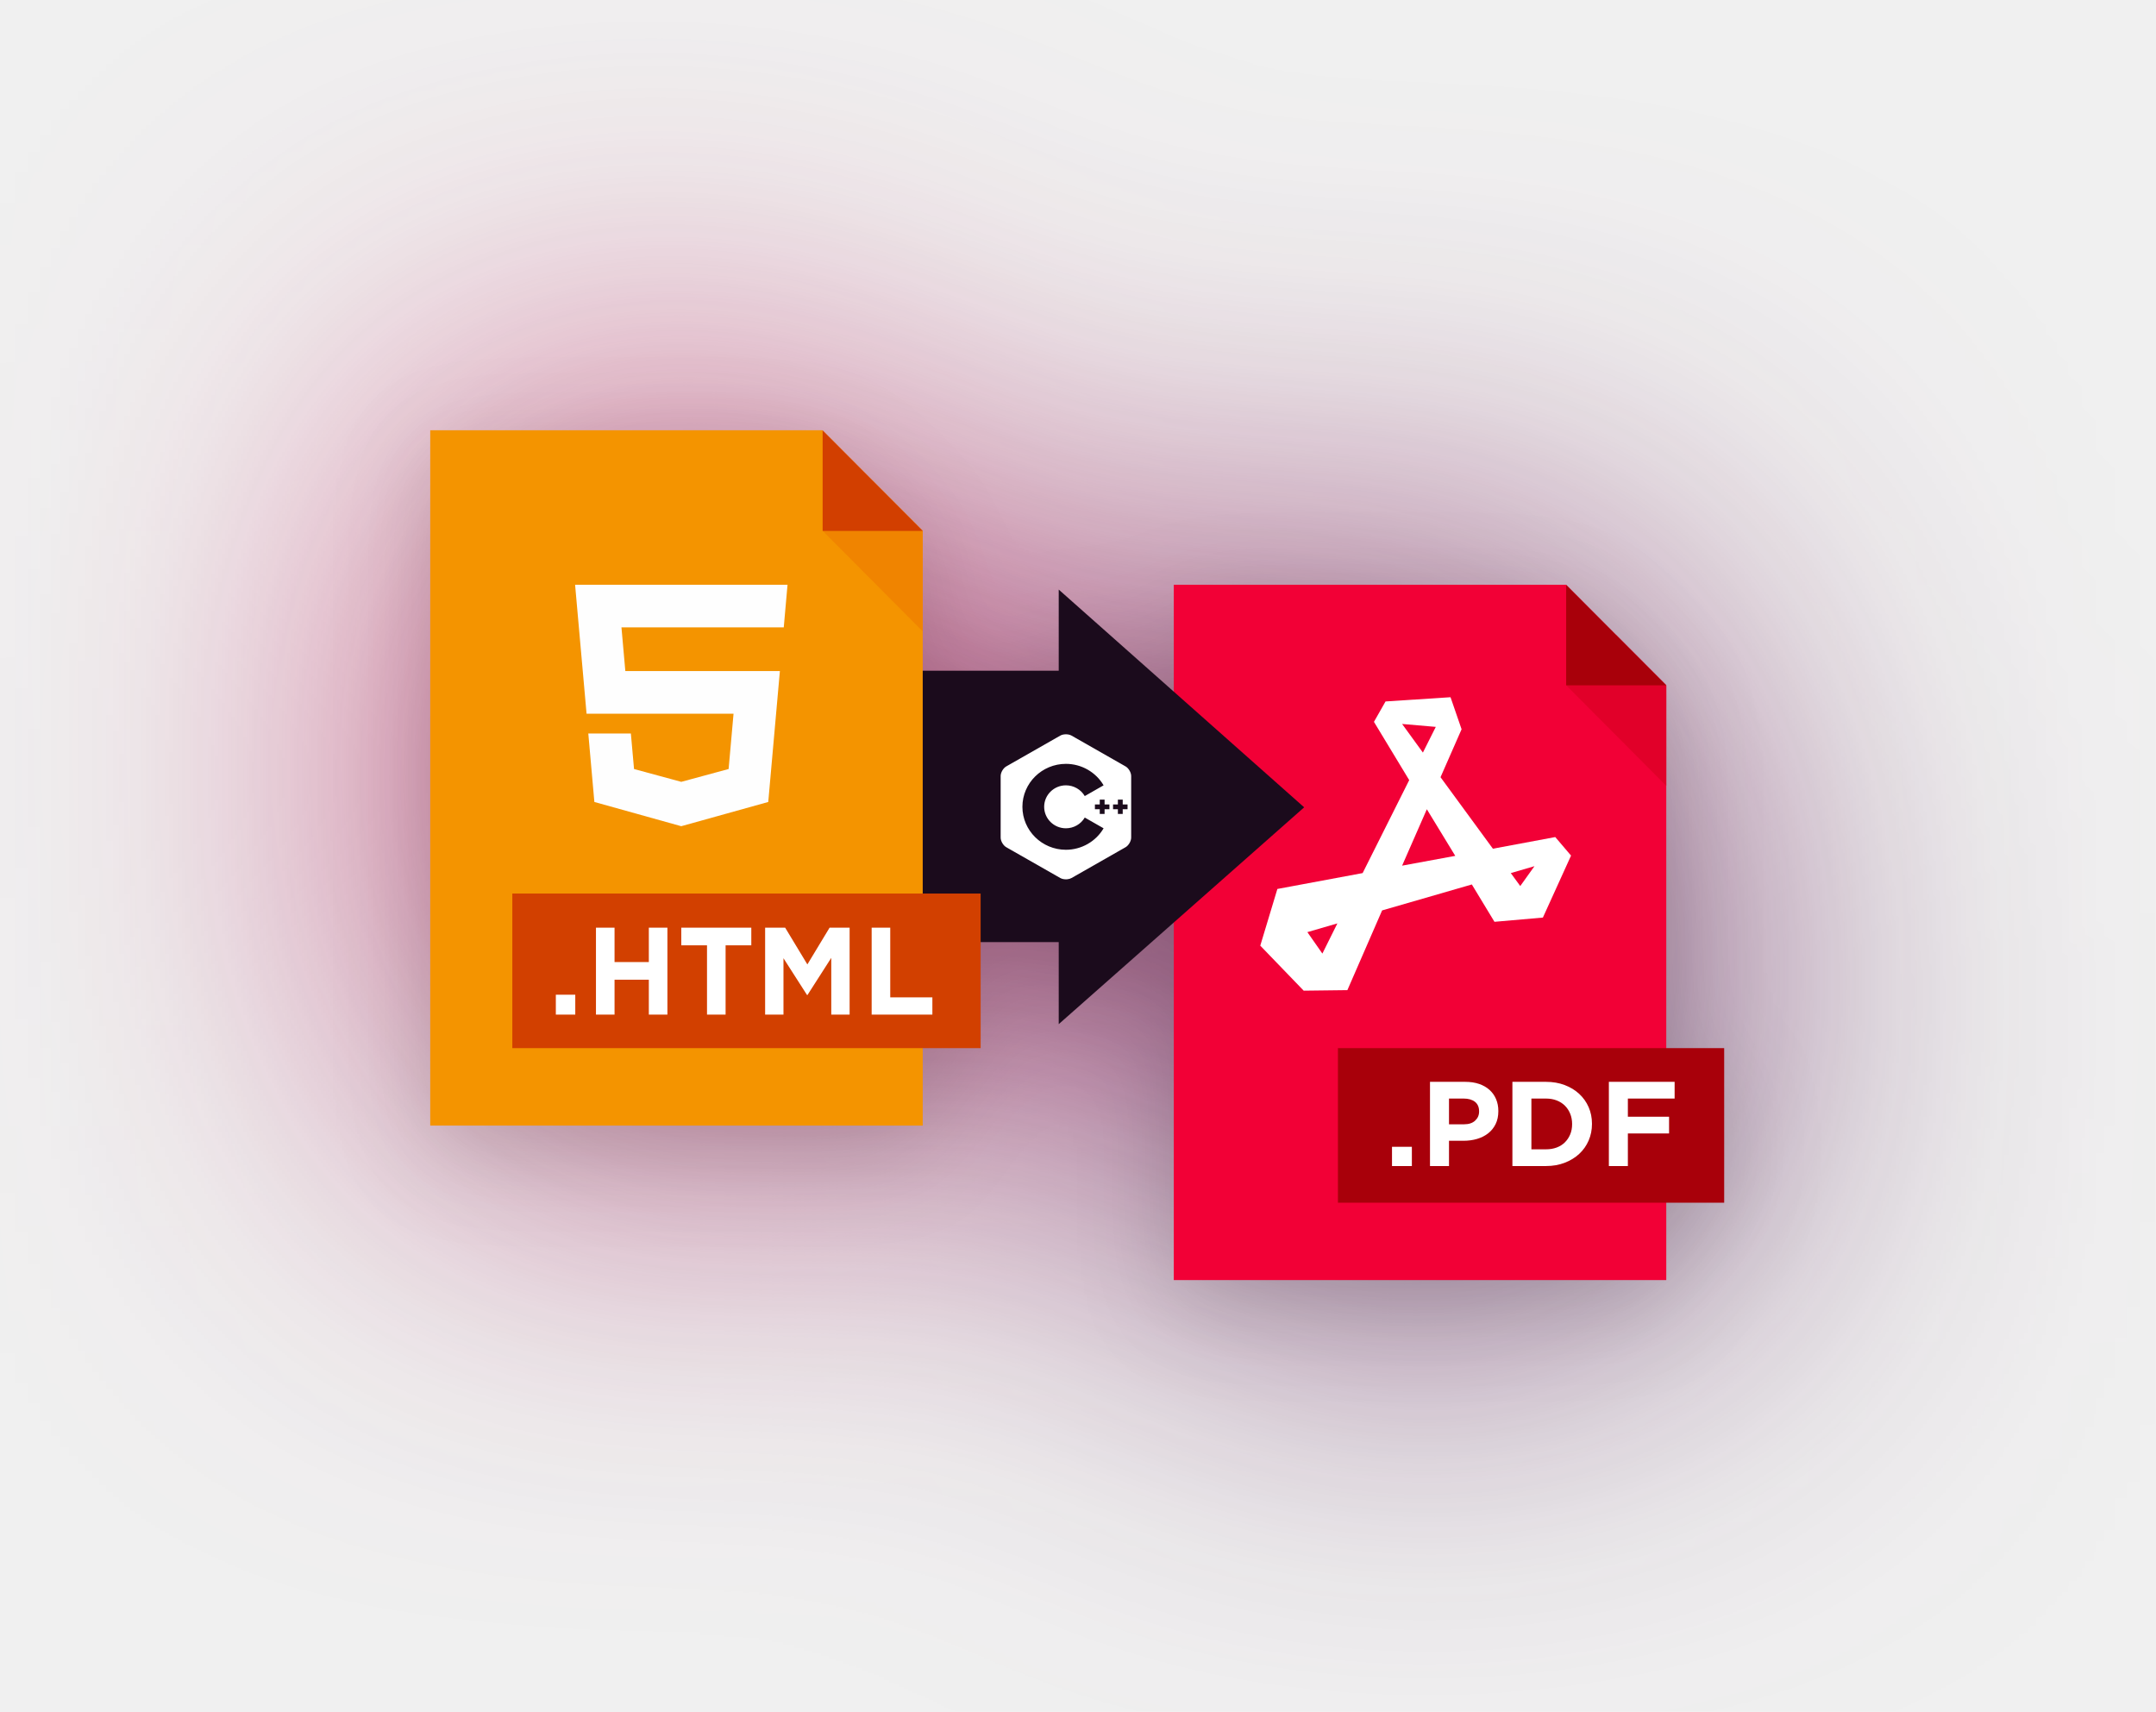
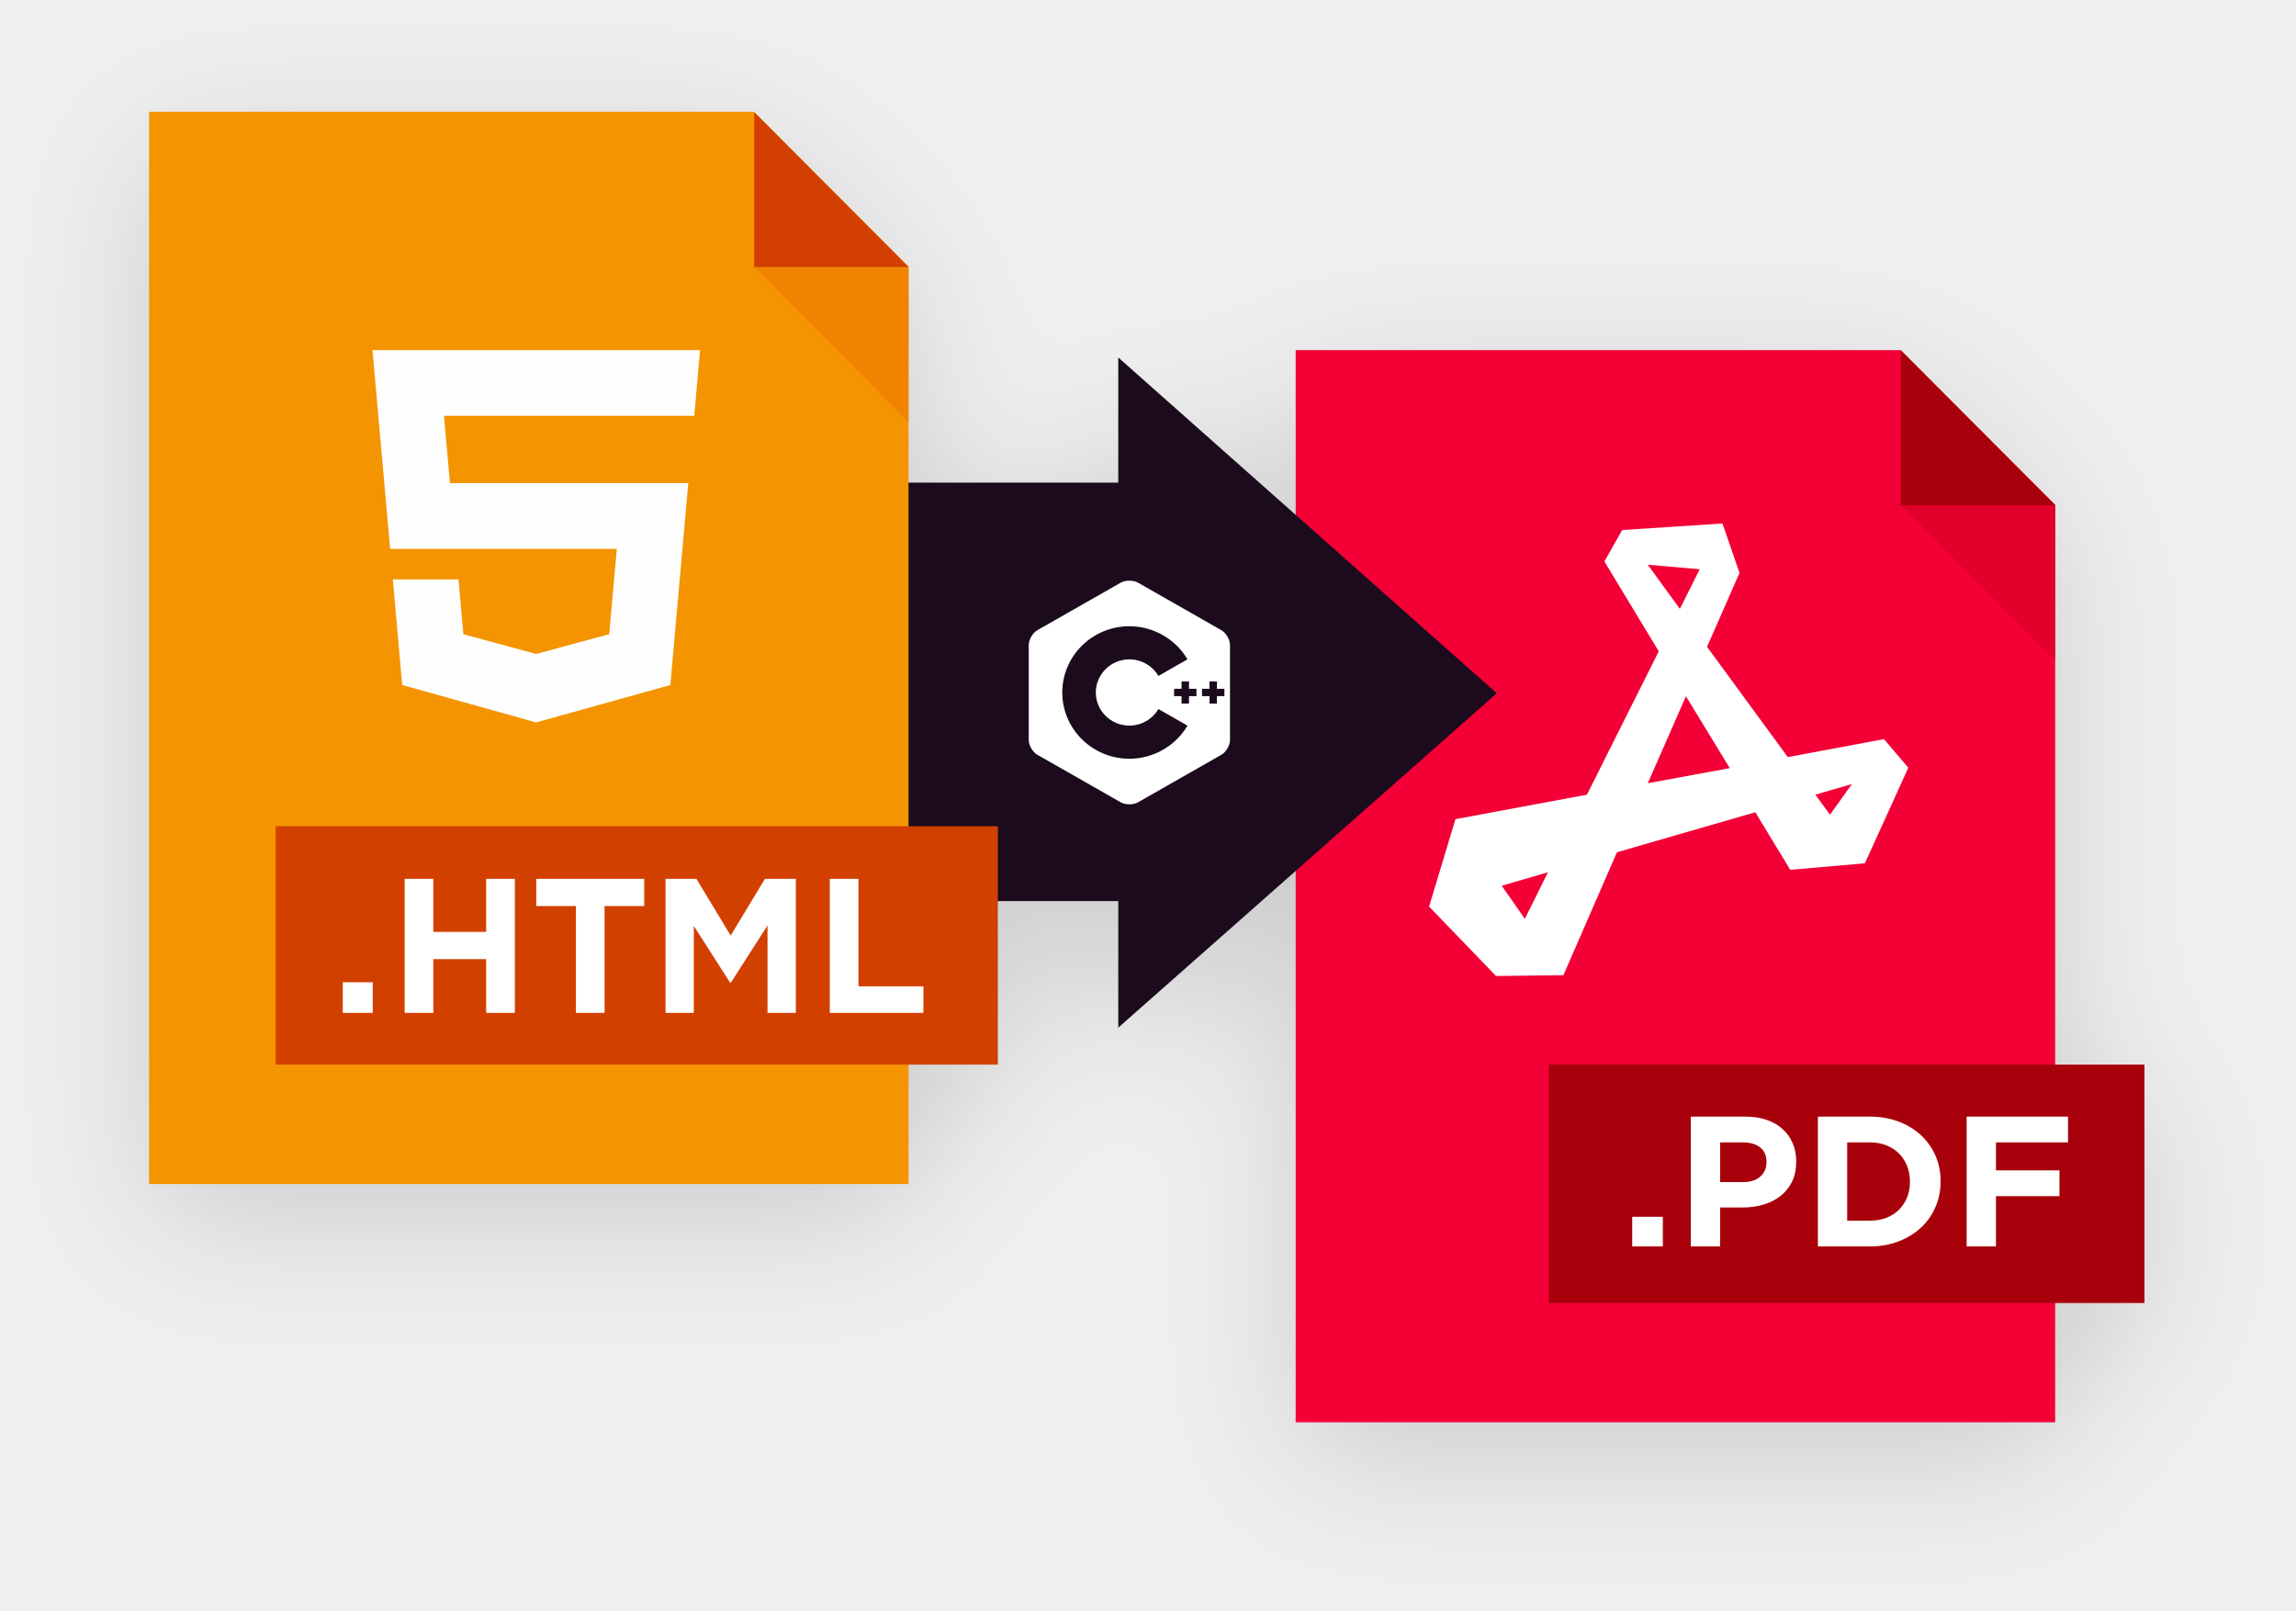
- <svg xmlns="http://www.w3.org/2000/svg" width="446" height="354" viewBox="0 0 446 354" fill="none">
-   <g opacity="0.8" filter="url(#filter0_f_1_2761)">
-     <path d="M89 232.822H190.879V216.803H202.86V194.876H216.013V211.849L242.811 188.177V264.783H344.69V248.779H356.668V216.803H344.69V141.758L323.955 120.961H242.811V145.732L216.013 121.96V138.744H190.879V109.797L170.144 89H89V232.822Z" fill="url(#paint0_linear_1_2761)" />
-   </g>
-   <g filter="url(#filter1_d_1_2761)">
-     <path fill-rule="evenodd" clip-rule="evenodd" d="M242.813 264.783H344.692V141.758L323.957 120.961H242.813V264.783Z" fill="#F20036" />
-     <path fill-rule="evenodd" clip-rule="evenodd" d="M323.986 141.744L334.312 131.372L344.691 141.744V162.544L323.986 141.744Z" fill="#E10029" />
-     <path fill-rule="evenodd" clip-rule="evenodd" d="M344.691 141.762H323.985V120.978L344.691 141.762Z" fill="#A8000A" />
-     <path fill-rule="evenodd" clip-rule="evenodd" d="M321.728 173.144L308.826 175.553L297.994 160.763L302.349 150.847L300.063 144.218L286.617 145.095L284.222 149.313L291.516 161.366L281.881 180.595L264.244 183.881L260.706 195.605L269.688 204.918L278.724 204.809L285.91 188.318L304.472 182.95L309.153 190.674L319.169 189.798L324.994 176.978L321.728 173.144ZM290.046 149.751L297.014 150.354L294.347 155.668L290.046 149.751ZM273.553 197.247L270.45 192.811L276.656 191.002L273.553 197.247ZM290.046 179.059L295.163 167.392L301.042 177.033L290.046 179.059ZM312.528 180.595L317.427 179.169L314.488 183.279L312.528 180.595Z" fill="white" />
-     <path fill-rule="evenodd" clip-rule="evenodd" d="M276.771 216.803H356.671V248.779H276.771V216.803Z" fill="#A8000A" />
-     <path fill-rule="evenodd" clip-rule="evenodd" d="M287.956 237.212V241.192H292.065V237.212H287.956ZM307.848 234.426C308.503 233.911 309.017 233.272 309.392 232.509C309.766 231.747 309.953 230.86 309.953 229.848V229.798C309.953 228.902 309.796 228.085 309.481 227.347C309.166 226.61 308.716 225.975 308.129 225.444C307.542 224.913 306.827 224.503 305.985 224.213C305.143 223.923 304.186 223.777 303.114 223.777H295.816V241.192H299.746V235.968H302.732C303.735 235.968 304.675 235.84 305.551 235.582C306.427 235.324 307.193 234.939 307.848 234.426ZM305.117 227.907C305.687 228.355 305.972 229.011 305.972 229.873V229.922C305.972 230.669 305.7 231.295 305.156 231.8C304.611 232.306 303.846 232.559 302.859 232.559H299.746V227.235H302.783C303.769 227.235 304.547 227.459 305.117 227.907ZM326.681 238.68C327.523 237.9 328.174 236.98 328.633 235.918C329.092 234.857 329.322 233.713 329.322 232.485V232.435C329.322 231.208 329.092 230.067 328.633 229.014C328.174 227.96 327.523 227.045 326.681 226.265C325.839 225.486 324.835 224.876 323.67 224.437C322.504 223.997 321.224 223.777 319.829 223.777H312.863V241.192H319.829C321.224 241.192 322.504 240.968 323.67 240.52C324.835 240.073 325.839 239.459 326.681 238.68ZM324.818 230.371C325.082 231.016 325.214 231.722 325.214 232.485V232.534C325.214 233.314 325.082 234.019 324.818 234.65C324.554 235.28 324.189 235.828 323.721 236.291C323.253 236.756 322.687 237.112 322.024 237.361C321.36 237.609 320.629 237.734 319.829 237.734H316.792V227.235H319.829C320.629 227.235 321.36 227.364 322.024 227.621C322.687 227.878 323.253 228.239 323.721 228.703C324.189 229.168 324.554 229.724 324.818 230.371ZM336.748 230.992V227.235H346.42V223.777H332.818V241.192H336.748V234.45H345.271V230.992H336.748Z" fill="white" />
-     <path fill-rule="evenodd" clip-rule="evenodd" d="M219.013 121.953V138.737H159.92V194.869H219.013V211.842L269.785 166.992L219.013 121.953Z" fill="#1B0B1C" />
-     <path fill-rule="evenodd" clip-rule="evenodd" d="M234 160.524C234 159.791 233.474 158.892 232.831 158.525L221.669 152.162C221.026 151.796 219.974 151.796 219.331 152.162L208.169 158.525C207.526 158.892 207 159.791 207 160.524V173.25C207 173.617 207.131 174.025 207.343 174.387C207.555 174.75 207.847 175.066 208.169 175.25L219.331 181.612C219.662 181.801 220.102 181.893 220.539 181.887C220.632 181.886 220.725 181.88 220.816 181.87C221.129 181.836 221.428 181.75 221.669 181.612L232.831 175.25C233.152 175.066 233.445 174.75 233.656 174.387C233.868 174.025 234 173.617 234 173.25V160.524ZM220.5 175.774C215.537 175.774 211.5 171.787 211.5 166.887C211.5 161.987 215.537 158.001 220.5 158.001C223.702 158.001 226.689 159.703 228.294 162.441L224.399 164.667C223.596 163.296 222.101 162.444 220.5 162.444C218.019 162.444 216 164.437 216 166.887C216 169.337 218.019 171.331 220.5 171.331C222.102 171.331 223.596 170.479 224.399 169.108L228.294 171.333C226.689 174.072 223.702 175.774 220.5 175.774ZM229.5 166.394H228.5V165.406H227.5V166.394H226.5V167.381H227.5V168.368H228.5V167.381H229.5V166.394ZM233.25 166.394H232.25V165.406H231.25V166.394H230.25V167.381H231.25V168.368H232.25V167.381H233.25V166.394Z" fill="white" />
-     <path fill-rule="evenodd" clip-rule="evenodd" d="M89 232.822H190.879V109.797L170.144 89H89V232.822Z" fill="#F49400" />
-     <path fill-rule="evenodd" clip-rule="evenodd" d="M170.174 109.801L180.499 99.427L190.879 109.801V130.6L170.174 109.801Z" fill="#F08400" />
-     <path fill-rule="evenodd" clip-rule="evenodd" d="M190.878 109.818H170.173V89.035L190.878 109.818Z" fill="#D23F00" />
-     <path fill-rule="evenodd" clip-rule="evenodd" d="M105.982 184.828H202.86V216.804H105.982V184.828Z" fill="#D24000" />
-     <path fill-rule="evenodd" clip-rule="evenodd" d="M162.132 129.773H140.942H128.558L129.359 138.806H140.942H161.331L158.924 165.886L140.942 170.894L140.927 170.9L122.954 165.886L121.698 151.722H130.504L131.16 159.072L140.932 161.723L140.942 161.718L150.724 159.067L151.744 147.628H140.942H121.338L118.966 120.961H140.942H162.912L162.132 129.773Z" fill="#FEFEFE" />
-     <path fill-rule="evenodd" clip-rule="evenodd" d="M134.22 209.867V202.65H127.128V209.867H123.283V191.889H127.128V199.003H134.22V191.889H138.065V209.867H134.22ZM114.983 209.867V205.758H119.003V209.867H114.983ZM150.1 209.867V195.535H155.418V191.889H140.936V195.535H146.255V209.867H150.1ZM171.96 209.867V198.13L167.041 205.809H166.942L162.073 198.207V209.867H158.277V191.889H162.422L167.016 199.491L171.611 191.889H175.756V209.867H171.96ZM180.315 191.889V209.867H192.875V206.297H184.16V191.889H180.315Z" fill="white" />
+ <svg xmlns="http://www.w3.org/2000/svg" width="308" height="216" viewBox="0 0 308 216" fill="none">
+   <g filter="url(#filter0_d_1_2763)">
+     <path fill-rule="evenodd" clip-rule="evenodd" d="M173.812 190.783H275.692V67.757L254.956 46.961H173.812V190.783Z" fill="#F20036" />
+     <path fill-rule="evenodd" clip-rule="evenodd" d="M254.986 67.744L265.312 57.371L275.691 67.744V88.544L254.986 67.744Z" fill="#E10029" />
+     <path fill-rule="evenodd" clip-rule="evenodd" d="M275.691 67.761H254.985V46.978L275.691 67.761Z" fill="#A8000A" />
+     <path fill-rule="evenodd" clip-rule="evenodd" d="M252.728 99.144L239.826 101.553L228.994 86.762L233.349 76.847L231.063 70.218L217.617 71.095L215.222 75.312L222.516 87.366L212.881 106.594L195.244 109.881L191.706 121.605L200.688 130.918L209.724 130.808L216.91 114.318L235.472 108.95L240.153 116.674L250.169 115.797L255.994 102.978L252.728 99.144ZM221.046 75.751L228.014 76.354L225.347 81.668L221.046 75.751ZM204.553 123.247L201.45 118.81L207.656 117.002L204.553 123.247ZM221.046 105.059L226.163 93.391L232.042 103.033L221.046 105.059ZM243.528 106.594L248.427 105.169L245.488 109.279L243.528 106.594Z" fill="white" />
+     <path fill-rule="evenodd" clip-rule="evenodd" d="M207.771 142.803H287.671V174.779H207.771V142.803Z" fill="#A8000A" />
+     <path fill-rule="evenodd" clip-rule="evenodd" d="M218.956 163.212V167.191H223.065V163.212H218.956ZM238.848 160.426C239.503 159.911 240.017 159.272 240.392 158.509C240.766 157.747 240.953 156.859 240.953 155.848V155.798C240.953 154.902 240.796 154.085 240.481 153.347C240.166 152.61 239.716 151.974 239.129 151.444C238.542 150.913 237.827 150.503 236.985 150.213C236.143 149.923 235.186 149.777 234.114 149.777H226.816V167.191H230.746V161.967H233.732C234.735 161.967 235.675 161.84 236.551 161.582C237.427 161.324 238.193 160.939 238.848 160.426ZM236.117 153.907C236.687 154.354 236.972 155.01 236.972 155.872V155.922C236.972 156.669 236.7 157.294 236.156 157.8C235.611 158.306 234.846 158.559 233.859 158.559H230.746V153.235H233.783C234.769 153.235 235.547 153.459 236.117 153.907ZM257.681 164.68C258.523 163.9 259.174 162.98 259.633 161.918C260.092 160.857 260.322 159.712 260.322 158.484V158.435C260.322 157.207 260.092 156.067 259.633 155.014C259.174 153.96 258.523 153.045 257.681 152.265C256.839 151.486 255.835 150.876 254.67 150.436C253.504 149.997 252.224 149.777 250.829 149.777H243.863V167.191H250.829C252.224 167.191 253.504 166.968 254.67 166.52C255.835 166.073 256.839 165.459 257.681 164.68ZM255.818 156.371C256.082 157.016 256.214 157.722 256.214 158.484V158.534C256.214 159.314 256.082 160.019 255.818 160.649C255.554 161.279 255.189 161.828 254.721 162.291C254.253 162.756 253.687 163.112 253.024 163.36C252.36 163.609 251.629 163.734 250.829 163.734H247.792V153.235H250.829C251.629 153.235 252.36 153.364 253.024 153.62C253.687 153.878 254.253 154.239 254.721 154.703C255.189 155.167 255.554 155.724 255.818 156.371ZM267.748 156.992V153.235H277.42V149.777H263.818V167.191H267.748V160.45H276.271V156.992H267.748Z" fill="white" />
+     <path fill-rule="evenodd" clip-rule="evenodd" d="M150.013 47.953V64.737H90.92V120.868H150.013V137.842L200.785 92.992L150.013 47.953Z" fill="#1B0B1C" />
+     <path fill-rule="evenodd" clip-rule="evenodd" d="M165 86.524C165 85.791 164.474 84.891 163.831 84.525L152.669 78.162C152.026 77.796 150.974 77.796 150.331 78.162L139.169 84.525C138.526 84.891 138 85.791 138 86.524V99.25C138 99.617 138.131 100.025 138.343 100.387C138.555 100.75 138.847 101.066 139.169 101.249L150.331 107.612C150.662 107.801 151.102 107.893 151.539 107.887C151.632 107.886 151.725 107.88 151.816 107.87C152.129 107.836 152.428 107.75 152.669 107.612L163.831 101.249C164.152 101.066 164.445 100.75 164.656 100.387C164.868 100.025 165 99.617 165 99.25V86.524ZM151.5 101.774C146.537 101.774 142.5 97.787 142.5 92.887C142.5 87.987 146.537 84.001 151.5 84.001C154.702 84.001 157.689 85.702 159.294 88.441L155.399 90.667C154.596 89.296 153.101 88.444 151.5 88.444C149.019 88.444 147 90.437 147 92.887C147 95.337 149.019 97.33 151.5 97.33C153.102 97.33 154.596 96.479 155.399 95.108L159.294 97.333C157.689 100.072 154.702 101.774 151.5 101.774ZM160.5 92.394H159.5V91.406H158.5V92.394H157.5V93.381H158.5V94.368H159.5V93.381H160.5V92.394ZM164.25 92.394H163.25V91.406H162.25V92.394H161.25V93.381H162.25V94.368H163.25V93.381H164.25V92.394Z" fill="white" />
+     <path fill-rule="evenodd" clip-rule="evenodd" d="M20 158.822H121.879V35.797L101.144 15H20V158.822Z" fill="#F49400" />
+     <path fill-rule="evenodd" clip-rule="evenodd" d="M101.174 35.801L111.499 25.427L121.879 35.801V56.6L101.174 35.801Z" fill="#F08400" />
+     <path fill-rule="evenodd" clip-rule="evenodd" d="M121.878 35.818H101.173V15.035L121.878 35.818Z" fill="#D23F00" />
+     <path fill-rule="evenodd" clip-rule="evenodd" d="M36.982 110.828H133.86V142.804H36.982V110.828Z" fill="#D24000" />
+     <path fill-rule="evenodd" clip-rule="evenodd" d="M93.132 55.773H71.942H59.558L60.358 64.805H71.942H92.331L89.924 91.886L71.942 96.894L71.927 96.9L53.954 91.886L52.698 77.722H61.504L62.16 85.072L71.932 87.723L71.942 87.718L81.724 85.067L82.745 73.628H71.942H52.338L49.966 46.961H71.942H93.912L93.132 55.773Z" fill="#FEFEFE" />
+     <path fill-rule="evenodd" clip-rule="evenodd" d="M65.219 135.867V128.65H58.128V135.867H54.283V117.889H58.128V125.003H65.219V117.889H69.065V135.867H65.219ZM45.983 135.867V131.758H50.003V135.867H45.983ZM81.1 135.867V121.535H86.418V117.889H71.936V121.535H77.255V135.867H81.1ZM102.96 135.867V124.13L98.041 131.809H97.942L93.073 124.207V135.867H89.277V117.889H93.422L98.016 125.491L102.611 117.889H106.756V135.867H102.96ZM111.315 117.889V135.867H123.875V132.297H115.16V117.889H111.315Z" fill="white" />
  </g>
  <defs>
-     <filter id="filter0_f_1_2761" x="0" y="0" width="445.668" height="353.783" filterUnits="userSpaceOnUse" color-interpolation-filters="sRGB">
-       <feFlood flood-opacity="0" result="BackgroundImageFix" />
-       <feBlend mode="normal" in="SourceGraphic" in2="BackgroundImageFix" result="shape" />
-       <feGaussianBlur stdDeviation="44.5" result="effect1_foregroundBlur_1_2761" />
-     </filter>
-     <filter id="filter1_d_1_2761" x="69" y="74" width="307.671" height="215.783" filterUnits="userSpaceOnUse" color-interpolation-filters="sRGB">
+     <filter id="filter0_d_1_2763" x="0" y="0" width="307.671" height="215.783" filterUnits="userSpaceOnUse" color-interpolation-filters="sRGB">
      <feFlood flood-opacity="0" result="BackgroundImageFix" />
      <feColorMatrix in="SourceAlpha" type="matrix" values="0 0 0 0 0 0 0 0 0 0 0 0 0 0 0 0 0 0 127 0" result="hardAlpha" />
      <feOffset dy="5" />
      <feGaussianBlur stdDeviation="10" />
      <feColorMatrix type="matrix" values="0 0 0 0 0 0 0 0 0 0 0 0 0 0 0 0 0 0 0.15 0" />
-       <feBlend mode="normal" in2="BackgroundImageFix" result="effect1_dropShadow_1_2761" />
-       <feBlend mode="normal" in="SourceGraphic" in2="effect1_dropShadow_1_2761" result="shape" />
+       <feBlend mode="normal" in2="BackgroundImageFix" result="effect1_dropShadow_1_2763" />
+       <feBlend mode="normal" in="SourceGraphic" in2="effect1_dropShadow_1_2763" result="shape" />
    </filter>
-     <linearGradient id="paint0_linear_1_2761" x1="47.859" y1="103.086" x2="255.471" y2="304.213" gradientUnits="userSpaceOnUse">
-       <stop stop-color="#E01A59" />
-       <stop offset="1" stop-color="#460A48" />
-     </linearGradient>
  </defs>
</svg>
